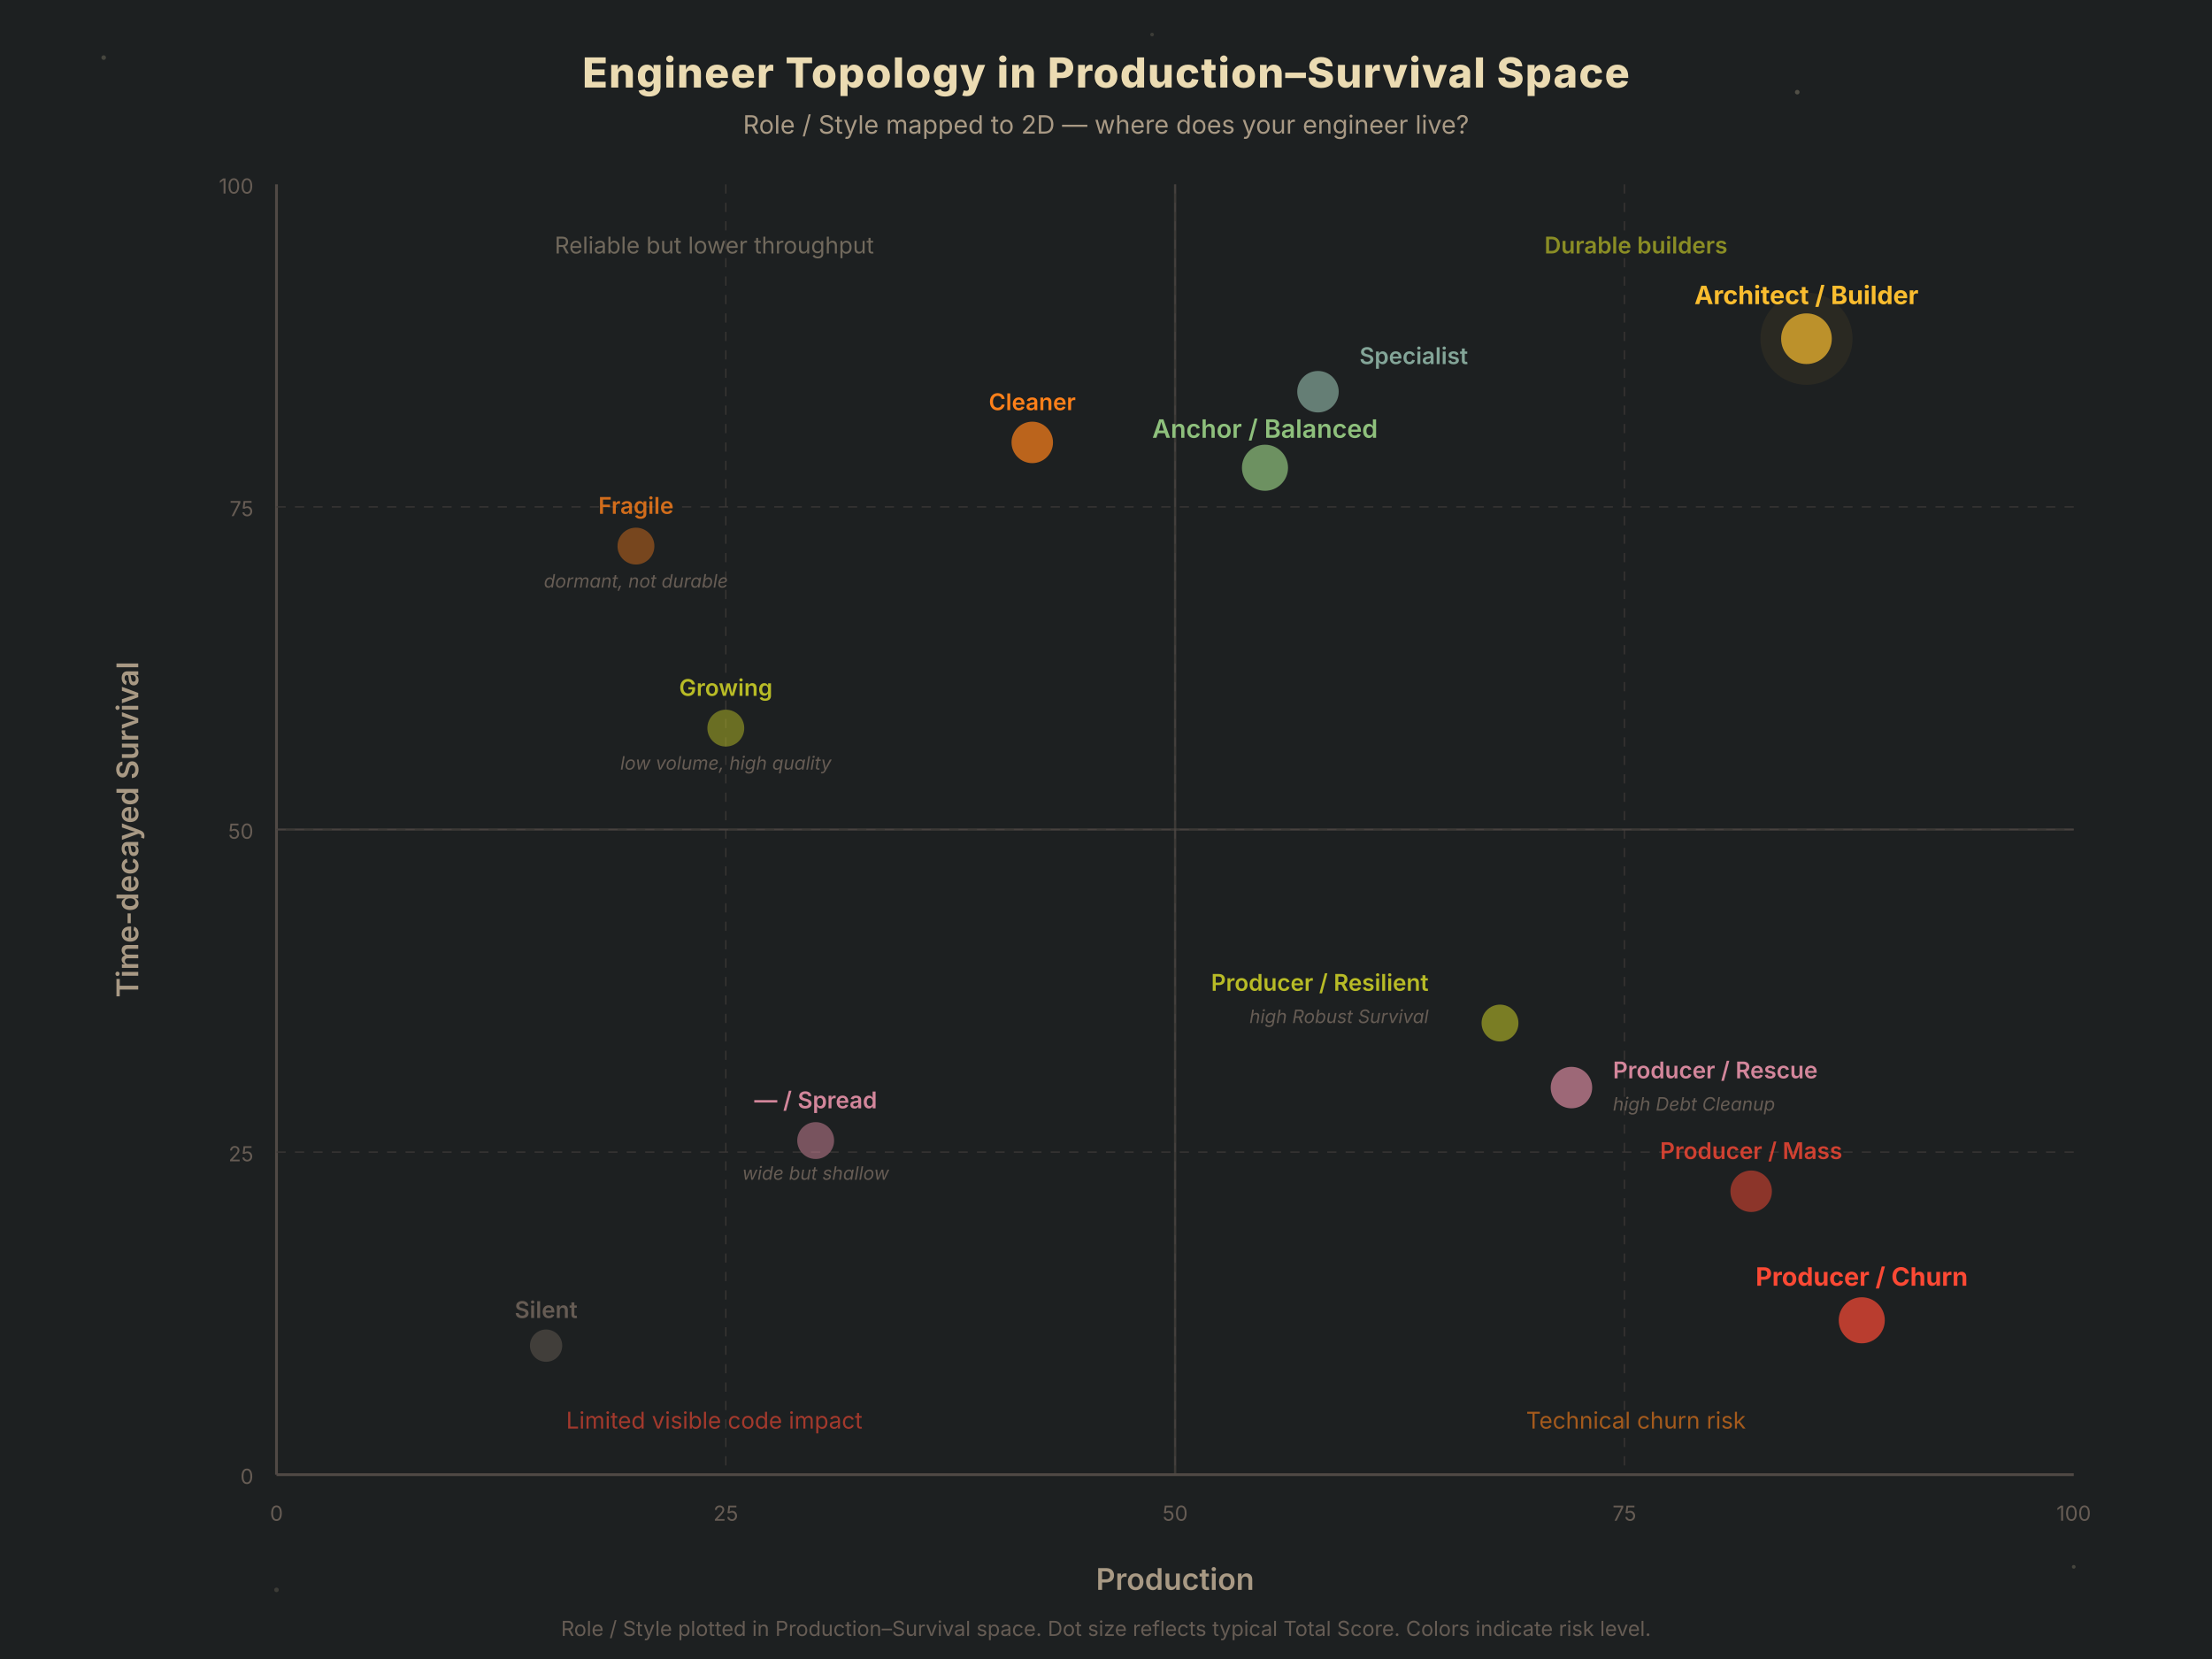
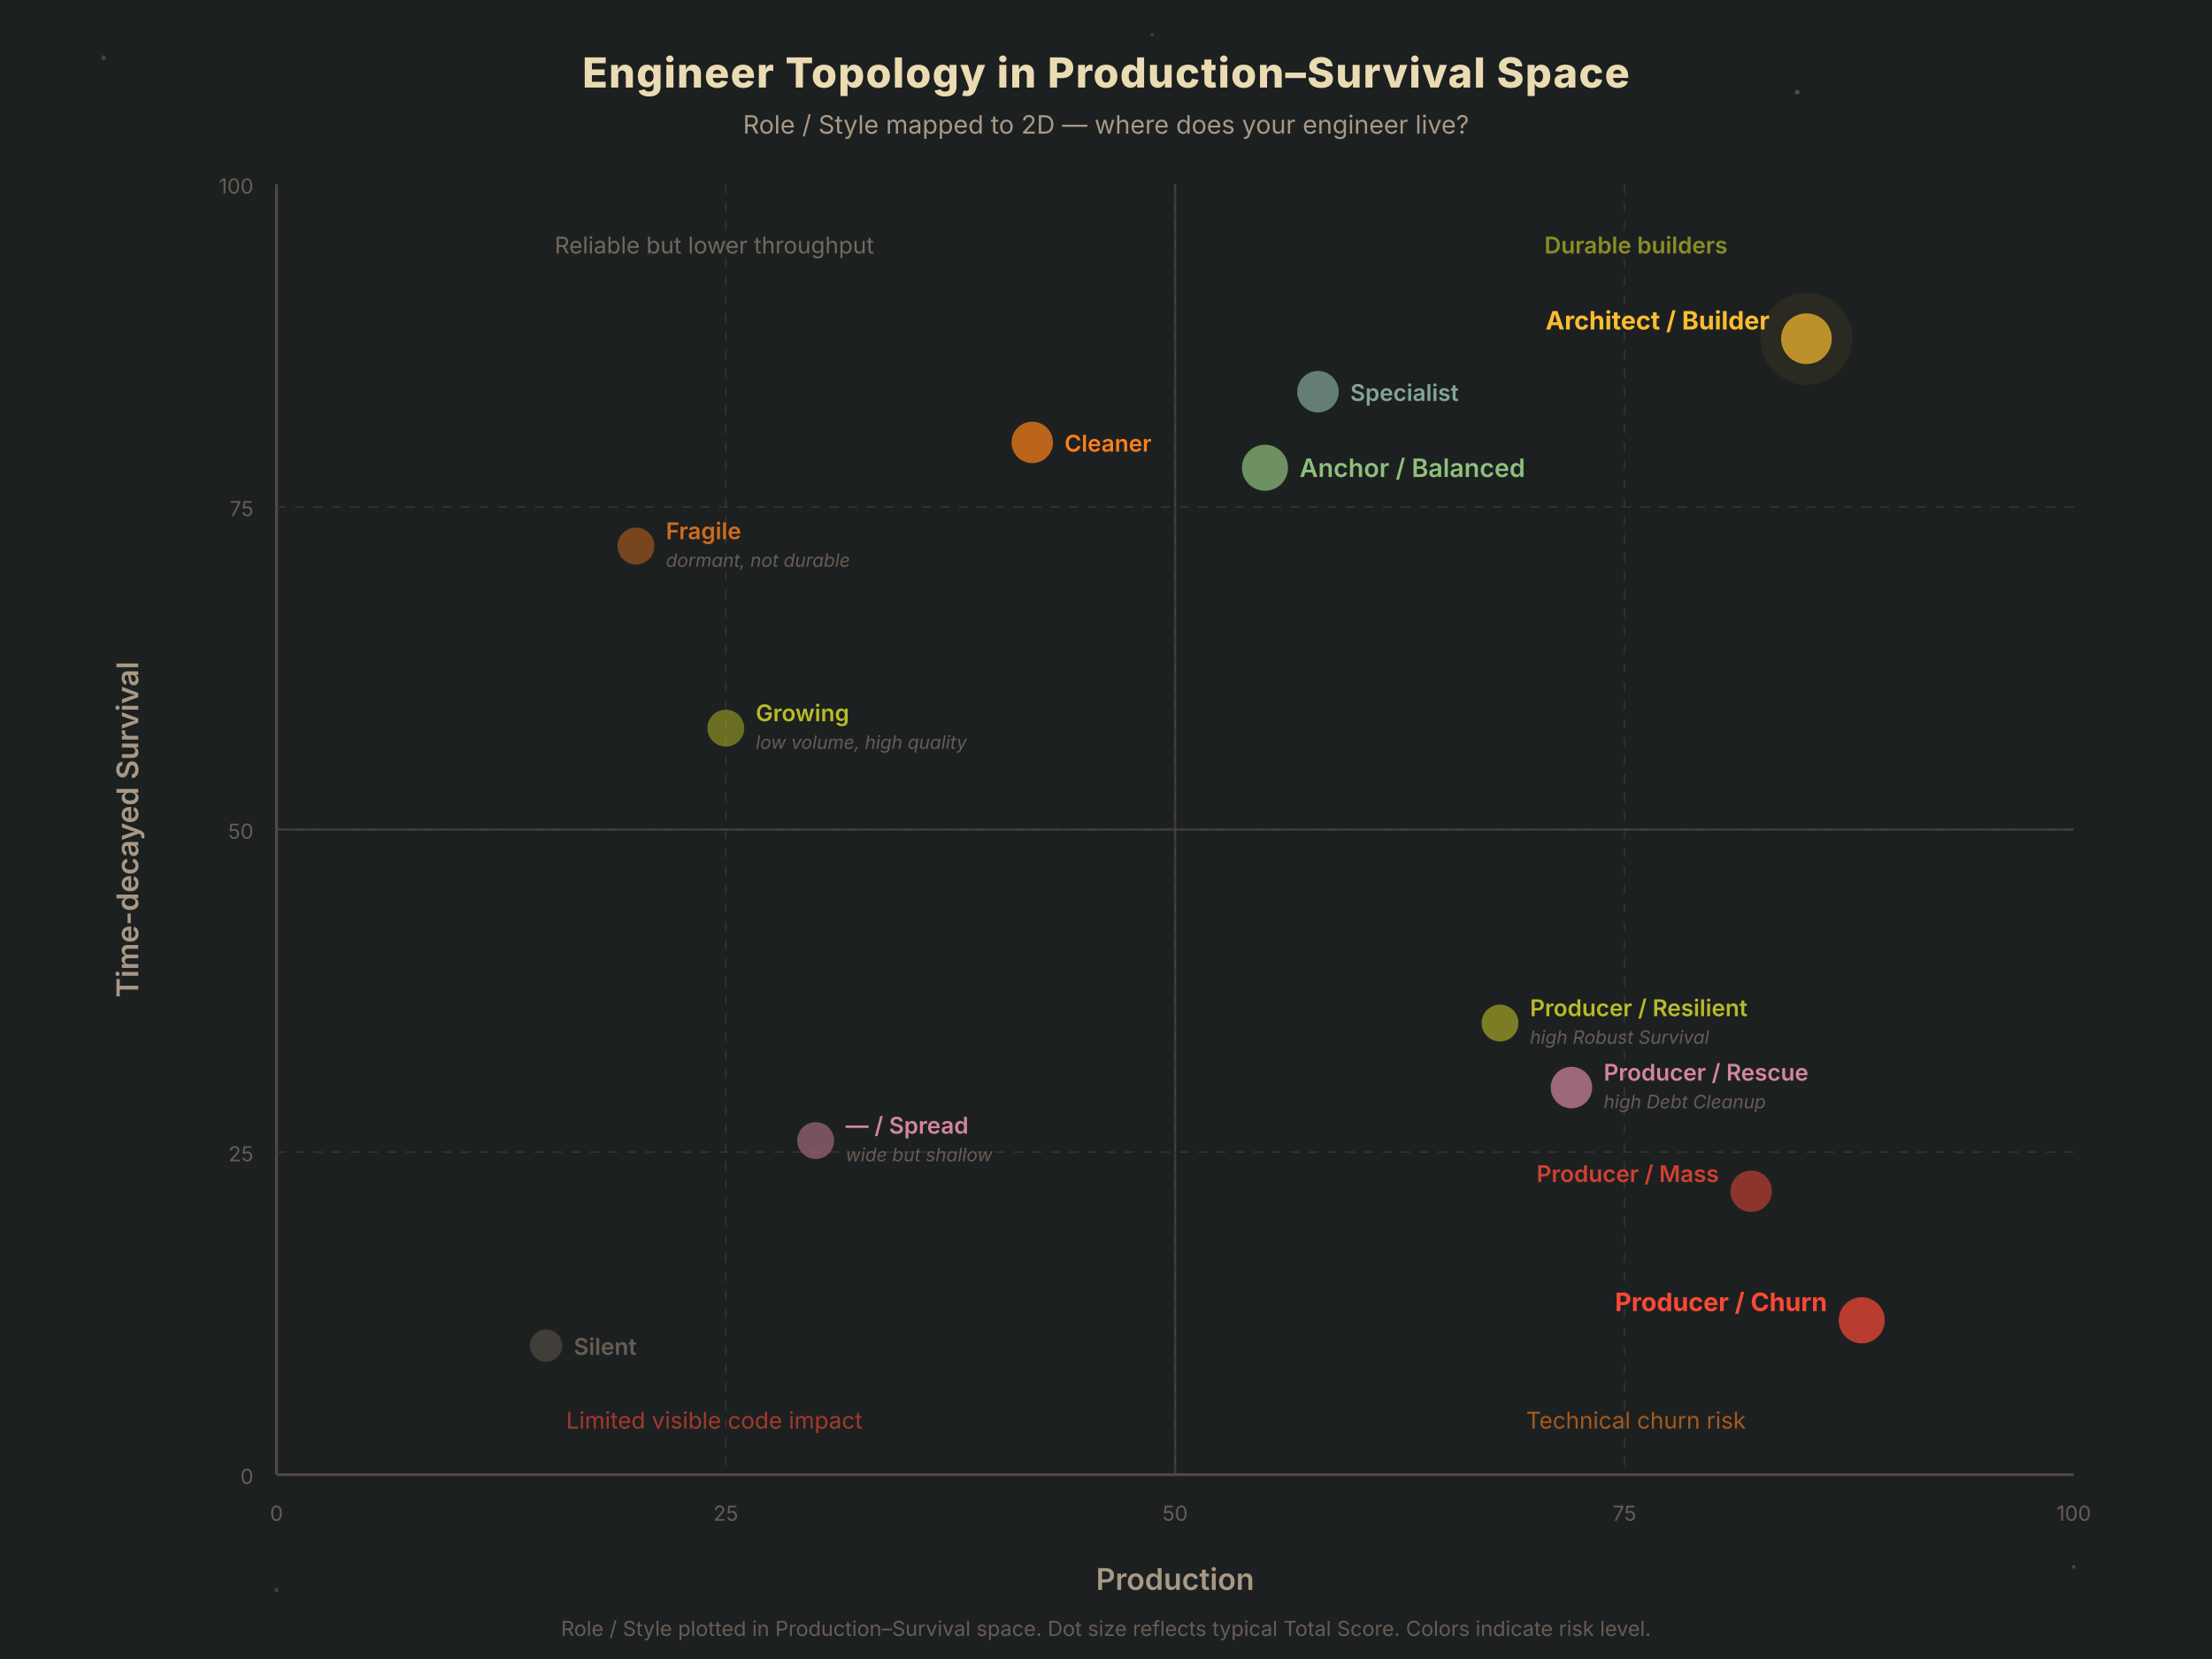
<svg xmlns="http://www.w3.org/2000/svg" width="960" height="720" viewBox="0 0 960 720">
  <defs>
    <radialGradient id="dot-glow" cx="50%" cy="50%" r="50%">
      <stop offset="0%" stop-color="#fabd2f" stop-opacity="0.08" />
      <stop offset="100%" stop-color="#1d2021" stop-opacity="0" />
    </radialGradient>
  </defs>
  <rect width="960" height="720" fill="#1d2021" />
  <circle cx="45" cy="25" r="1" fill="#ebdbb2" opacity="0.2" />
  <circle cx="780" cy="40" r="1" fill="#ebdbb2" opacity="0.25" />
  <circle cx="900" cy="680" r="0.8" fill="#ebdbb2" opacity="0.2" />
  <circle cx="120" cy="690" r="1" fill="#ebdbb2" opacity="0.15" />
  <circle cx="500" cy="15" r="0.8" fill="#ebdbb2" opacity="0.15" />
  <text x="480" y="38" text-anchor="middle" fill="#ebdbb2" font-size="18" font-weight="800" font-family="-apple-system,sans-serif" letter-spacing="0.5">Engineer Topology in Production–Survival Space</text>
  <text x="480" y="58" text-anchor="middle" fill="#a89984" font-size="11" font-family="-apple-system,sans-serif">Role / Style mapped to 2D — where does your engineer live?</text>
  <line x1="120" y1="640" x2="900" y2="640" stroke="#504945" stroke-width="1.2" />
  <line x1="120" y1="640" x2="120" y2="80" stroke="#504945" stroke-width="1.2" />
  <text x="510" y="690" text-anchor="middle" fill="#a89984" font-size="13" font-weight="600" font-family="-apple-system,sans-serif">Production</text>
  <text x="60" y="360" text-anchor="middle" fill="#a89984" font-size="13" font-weight="600" font-family="-apple-system,sans-serif" transform="rotate(-90,60,360)">Time-decayed Survival</text>
  <text x="120" y="660" text-anchor="middle" fill="#665c54" font-size="9" font-family="-apple-system,sans-serif">0</text>
  <text x="315" y="660" text-anchor="middle" fill="#665c54" font-size="9" font-family="-apple-system,sans-serif">25</text>
  <text x="510" y="660" text-anchor="middle" fill="#665c54" font-size="9" font-family="-apple-system,sans-serif">50</text>
  <text x="705" y="660" text-anchor="middle" fill="#665c54" font-size="9" font-family="-apple-system,sans-serif">75</text>
  <text x="900" y="660" text-anchor="middle" fill="#665c54" font-size="9" font-family="-apple-system,sans-serif">100</text>
  <text x="110" y="644" text-anchor="end" fill="#665c54" font-size="9" font-family="-apple-system,sans-serif">0</text>
  <text x="110" y="504" text-anchor="end" fill="#665c54" font-size="9" font-family="-apple-system,sans-serif">25</text>
  <text x="110" y="364" text-anchor="end" fill="#665c54" font-size="9" font-family="-apple-system,sans-serif">50</text>
  <text x="110" y="224" text-anchor="end" fill="#665c54" font-size="9" font-family="-apple-system,sans-serif">75</text>
  <text x="110" y="84" text-anchor="end" fill="#665c54" font-size="9" font-family="-apple-system,sans-serif">100</text>
  <line x1="120" y1="500" x2="900" y2="500" stroke="#3c3836" stroke-width="0.5" stroke-dasharray="4,4" />
  <line x1="120" y1="360" x2="900" y2="360" stroke="#3c3836" stroke-width="0.5" stroke-dasharray="4,4" />
  <line x1="120" y1="220" x2="900" y2="220" stroke="#3c3836" stroke-width="0.5" stroke-dasharray="4,4" />
  <line x1="315" y1="80" x2="315" y2="640" stroke="#3c3836" stroke-width="0.5" stroke-dasharray="4,4" />
  <line x1="510" y1="80" x2="510" y2="640" stroke="#3c3836" stroke-width="0.5" stroke-dasharray="4,4" />
  <line x1="705" y1="80" x2="705" y2="640" stroke="#3c3836" stroke-width="0.5" stroke-dasharray="4,4" />
  <line x1="510" y1="80" x2="510" y2="640" stroke="#504945" stroke-width="1" opacity="0.6" />
  <line x1="120" y1="360" x2="900" y2="360" stroke="#504945" stroke-width="1" opacity="0.6" />
  <text x="310" y="110" text-anchor="middle" fill="#a89984" font-size="10" font-family="-apple-system,sans-serif" opacity="0.6">Reliable but lower throughput</text>
  <text x="710" y="110" text-anchor="middle" fill="#b8bb26" font-size="10" font-weight="600" font-family="-apple-system,sans-serif" opacity="0.7">Durable builders</text>
  <text x="310" y="620" text-anchor="middle" fill="#fb4934" font-size="10" font-family="-apple-system,sans-serif" opacity="0.6">Limited visible code impact</text>
  <text x="710" y="620" text-anchor="middle" fill="#fe8019" font-size="10" font-family="-apple-system,sans-serif" opacity="0.6">Technical churn risk</text>
  <circle cx="784" cy="147" r="20" fill="#fabd2f" opacity="0.06" />
  <circle cx="784" cy="147" r="11" fill="#fabd2f" opacity="0.7" />
-   <text x="784" y="132" text-anchor="middle" fill="#fabd2f" font-size="11" font-weight="700" font-family="-apple-system,sans-serif">Architect / Builder</text>
+   <text x="768" y="143" text-anchor="end" fill="#fabd2f" font-size="11" font-weight="700" font-family="-apple-system,sans-serif">Architect / Builder</text>
  <circle cx="549" cy="203" r="10" fill="#8ec07c" opacity="0.7" />
-   <text x="549" y="190" text-anchor="middle" fill="#8ec07c" font-size="11" font-weight="600" font-family="-apple-system,sans-serif">Anchor / Balanced</text>
+   <text x="564" y="207" fill="#8ec07c" font-size="11" font-weight="600" font-family="-apple-system,sans-serif">Anchor / Balanced</text>
  <circle cx="572" cy="170" r="9" fill="#83a598" opacity="0.7" />
-   <text x="590" y="158" fill="#83a598" font-size="10" font-weight="600" font-family="-apple-system,sans-serif">Specialist</text>
+   <text x="586" y="174" fill="#83a598" font-size="10" font-weight="600" font-family="-apple-system,sans-serif">Specialist</text>
  <circle cx="448" cy="192" r="9" fill="#fe8019" opacity="0.7" />
-   <text x="448" y="178" text-anchor="middle" fill="#fe8019" font-size="10" font-weight="600" font-family="-apple-system,sans-serif">Cleaner</text>
+   <text x="462" y="196" fill="#fe8019" font-size="10" font-weight="600" font-family="-apple-system,sans-serif">Cleaner</text>
  <circle cx="651" cy="444" r="8" fill="#b8bb26" opacity="0.6" />
-   <text x="620" y="430" text-anchor="end" fill="#b8bb26" font-size="10" font-weight="600" font-family="-apple-system,sans-serif">Producer / Resilient</text>
-   <text x="620" y="444" text-anchor="end" fill="#665c54" font-size="8" font-family="-apple-system,sans-serif" font-style="italic">high Robust Survival</text>
+   <text x="664" y="441" fill="#b8bb26" font-size="10" font-weight="600" font-family="-apple-system,sans-serif">Producer / Resilient</text>
+   <text x="664" y="453" fill="#665c54" font-size="8" font-family="-apple-system,sans-serif" font-style="italic">high Robust Survival</text>
  <circle cx="682" cy="472" r="9" fill="#d3869b" opacity="0.7" />
-   <text x="700" y="468" fill="#d3869b" font-size="10" font-weight="600" font-family="-apple-system,sans-serif">Producer / Rescue</text>
-   <text x="700" y="482" fill="#665c54" font-size="8" font-family="-apple-system,sans-serif" font-style="italic">high Debt Cleanup</text>
+   <text x="696" y="469" fill="#d3869b" font-size="10" font-weight="600" font-family="-apple-system,sans-serif">Producer / Rescue</text>
+   <text x="696" y="481" fill="#665c54" font-size="8" font-family="-apple-system,sans-serif" font-style="italic">high Debt Cleanup</text>
  <circle cx="808" cy="573" r="10" fill="#fb4934" opacity="0.7" />
-   <text x="808" y="558" text-anchor="middle" fill="#fb4934" font-size="11" font-weight="700" font-family="-apple-system,sans-serif">Producer / Churn</text>
+   <text x="793" y="569" text-anchor="end" fill="#fb4934" font-size="11" font-weight="700" font-family="-apple-system,sans-serif">Producer / Churn</text>
  <circle cx="760" cy="517" r="9" fill="#fb4934" opacity="0.5" />
-   <text x="760" y="503" text-anchor="middle" fill="#fb4934" font-size="10" font-weight="600" font-family="-apple-system,sans-serif" opacity="0.8">Producer / Mass</text>
+   <text x="746" y="513" text-anchor="end" fill="#fb4934" font-size="10" font-weight="600" font-family="-apple-system,sans-serif" opacity="0.8">Producer / Mass</text>
  <circle cx="354" cy="495" r="8" fill="#d3869b" opacity="0.5" />
-   <text x="354" y="481" text-anchor="middle" fill="#d3869b" font-size="10" font-weight="600" font-family="-apple-system,sans-serif">— / Spread</text>
-   <text x="354" y="512" text-anchor="middle" fill="#665c54" font-size="8" font-family="-apple-system,sans-serif" font-style="italic">wide but shallow</text>
+   <text x="367" y="492" fill="#d3869b" font-size="10" font-weight="600" font-family="-apple-system,sans-serif">— / Spread</text>
+   <text x="367" y="504" fill="#665c54" font-size="8" font-family="-apple-system,sans-serif" font-style="italic">wide but shallow</text>
  <circle cx="315" cy="316" r="8" fill="#b8bb26" opacity="0.5" />
-   <text x="315" y="302" text-anchor="middle" fill="#b8bb26" font-size="10" font-weight="600" font-family="-apple-system,sans-serif">Growing</text>
-   <text x="315" y="334" text-anchor="middle" fill="#665c54" font-size="8" font-family="-apple-system,sans-serif" font-style="italic">low volume, high quality</text>
+   <text x="328" y="313" fill="#b8bb26" font-size="10" font-weight="600" font-family="-apple-system,sans-serif">Growing</text>
+   <text x="328" y="325" fill="#665c54" font-size="8" font-family="-apple-system,sans-serif" font-style="italic">low volume, high quality</text>
  <circle cx="276" cy="237" r="8" fill="#fe8019" opacity="0.4" />
-   <text x="276" y="223" text-anchor="middle" fill="#fe8019" font-size="10" font-weight="600" font-family="-apple-system,sans-serif" opacity="0.8">Fragile</text>
-   <text x="276" y="255" text-anchor="middle" fill="#665c54" font-size="8" font-family="-apple-system,sans-serif" font-style="italic">dormant, not durable</text>
+   <text x="289" y="234" fill="#fe8019" font-size="10" font-weight="600" font-family="-apple-system,sans-serif" opacity="0.8">Fragile</text>
+   <text x="289" y="246" fill="#665c54" font-size="8" font-family="-apple-system,sans-serif" font-style="italic">dormant, not durable</text>
  <circle cx="237" cy="584" r="7" fill="#665c54" opacity="0.5" />
-   <text x="237" y="572" text-anchor="middle" fill="#665c54" font-size="10" font-weight="600" font-family="-apple-system,sans-serif">Silent</text>
+   <text x="249" y="588" fill="#665c54" font-size="10" font-weight="600" font-family="-apple-system,sans-serif">Silent</text>
  <text x="480" y="710" text-anchor="middle" fill="#665c54" font-size="9" font-family="-apple-system,sans-serif">Role / Style plotted in Production–Survival space. Dot size reflects typical Total Score. Colors indicate risk level.</text>
</svg>
